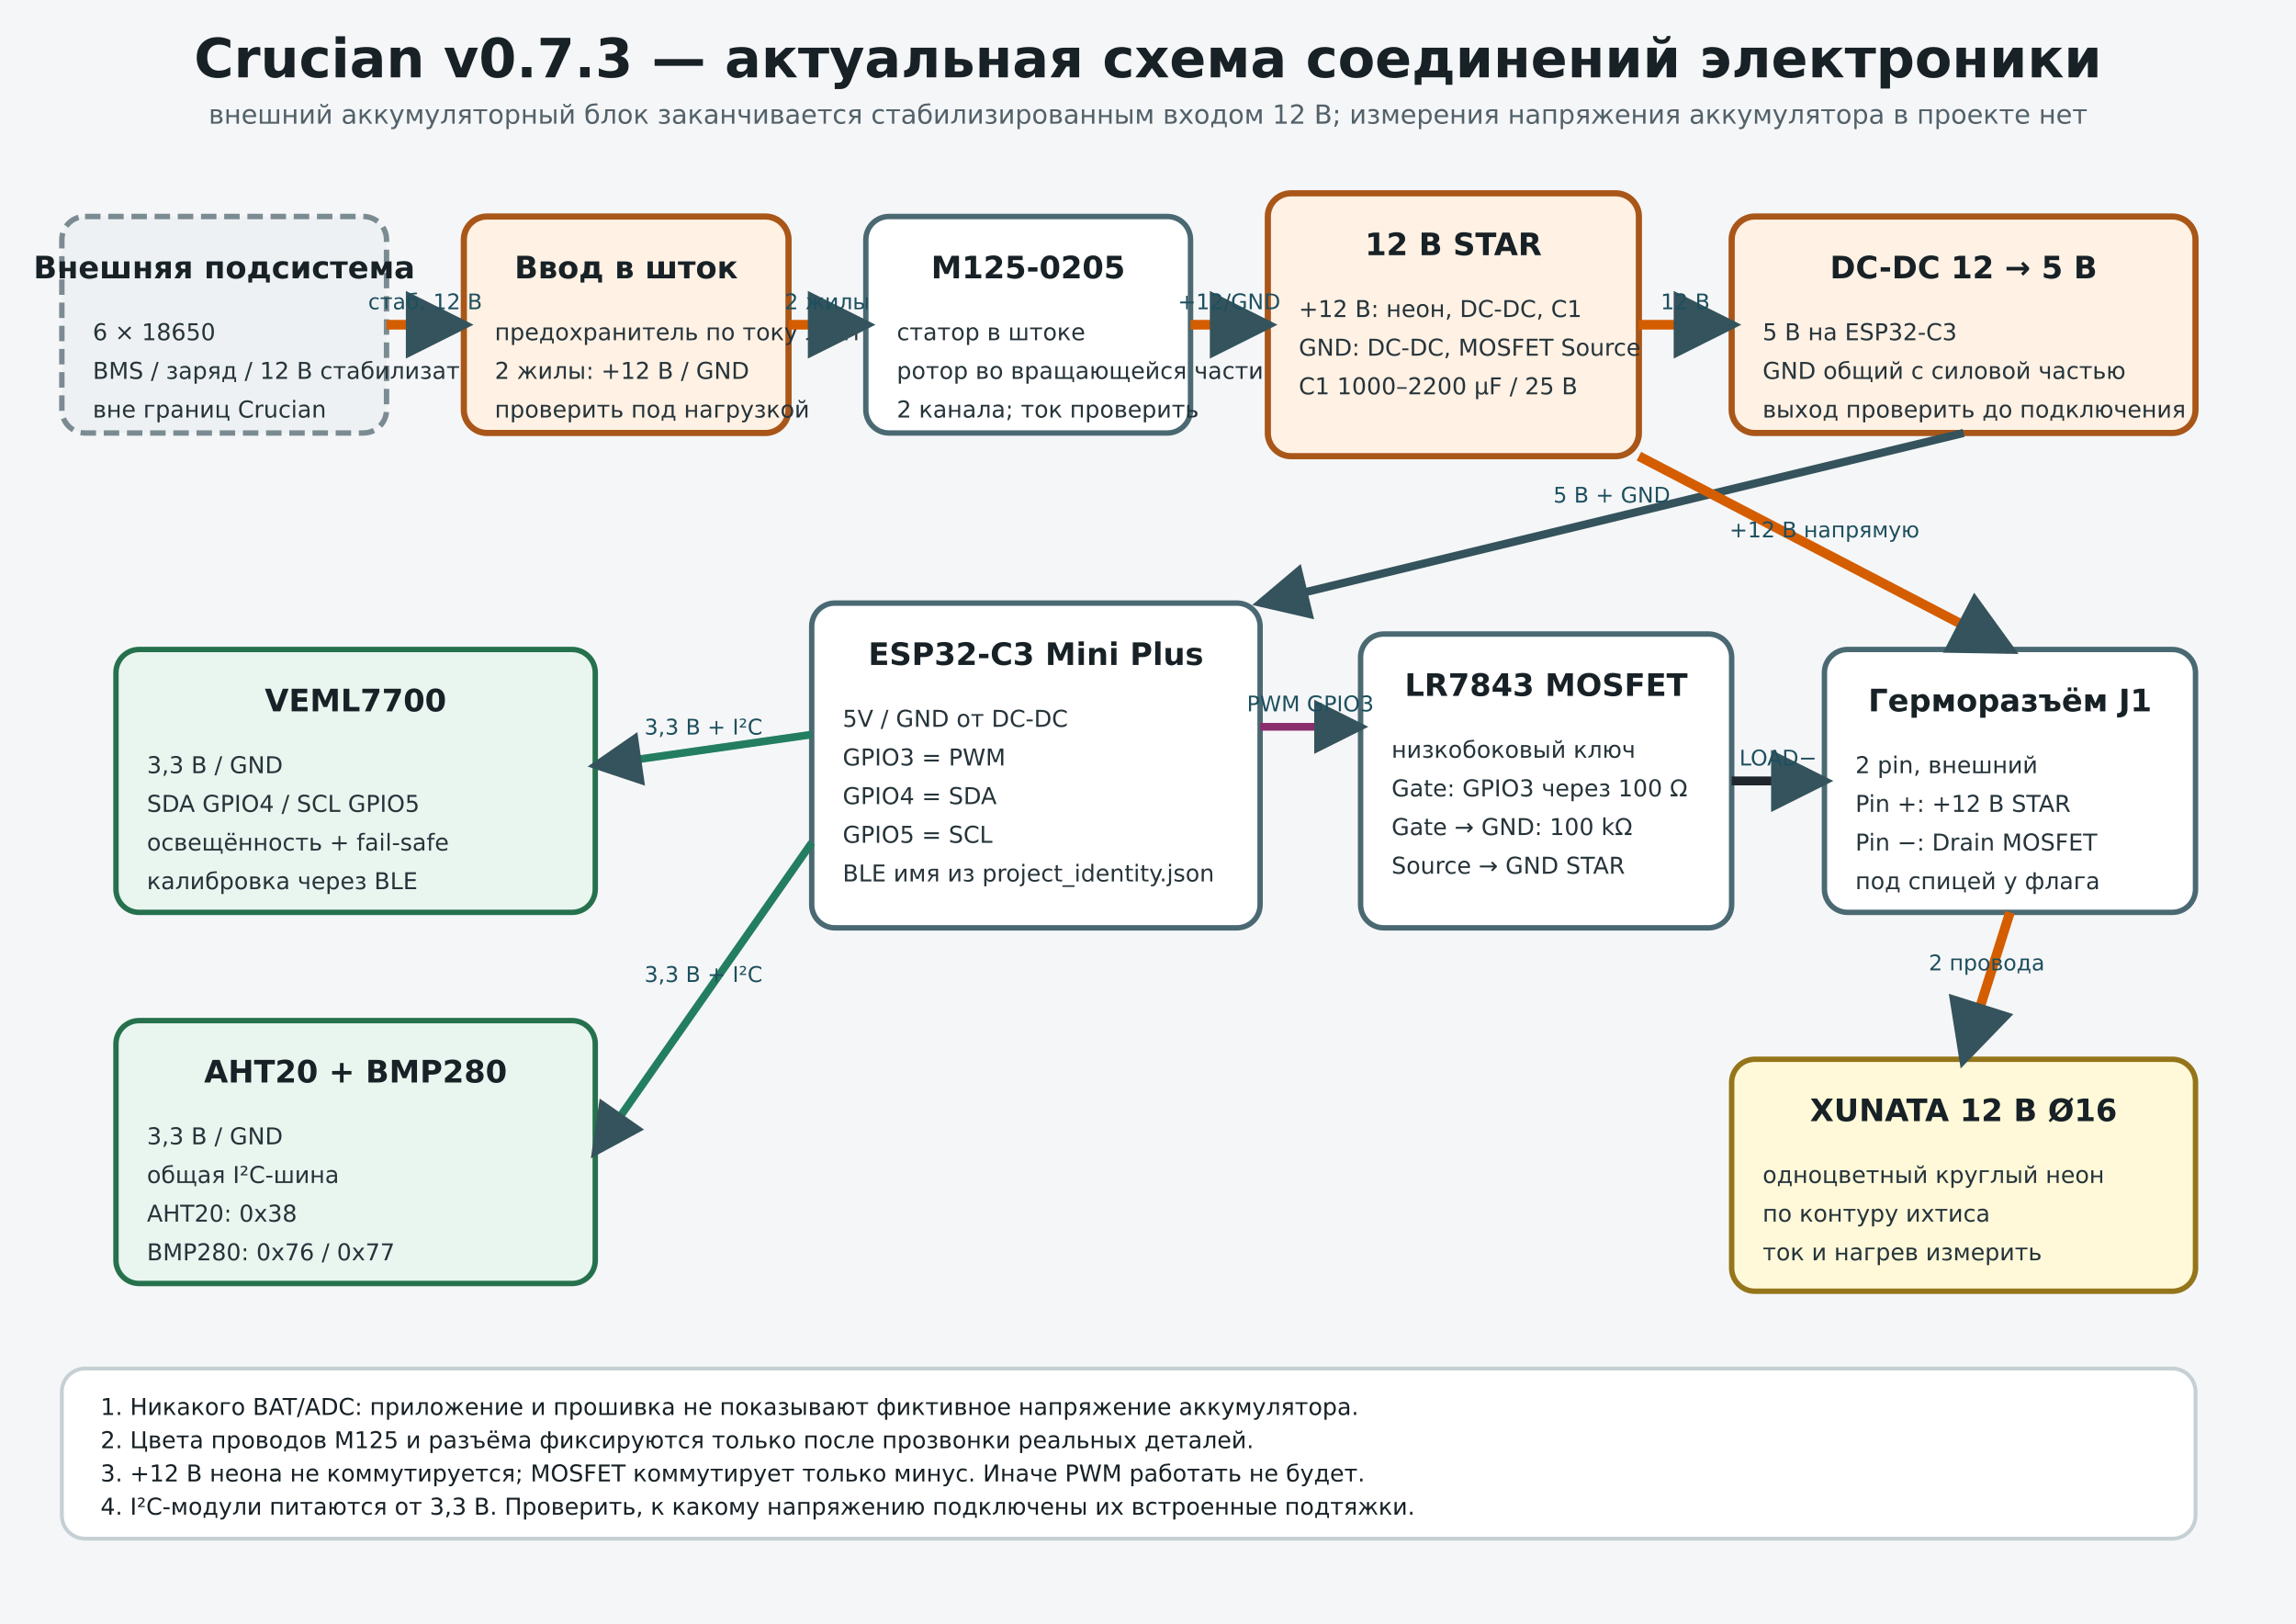
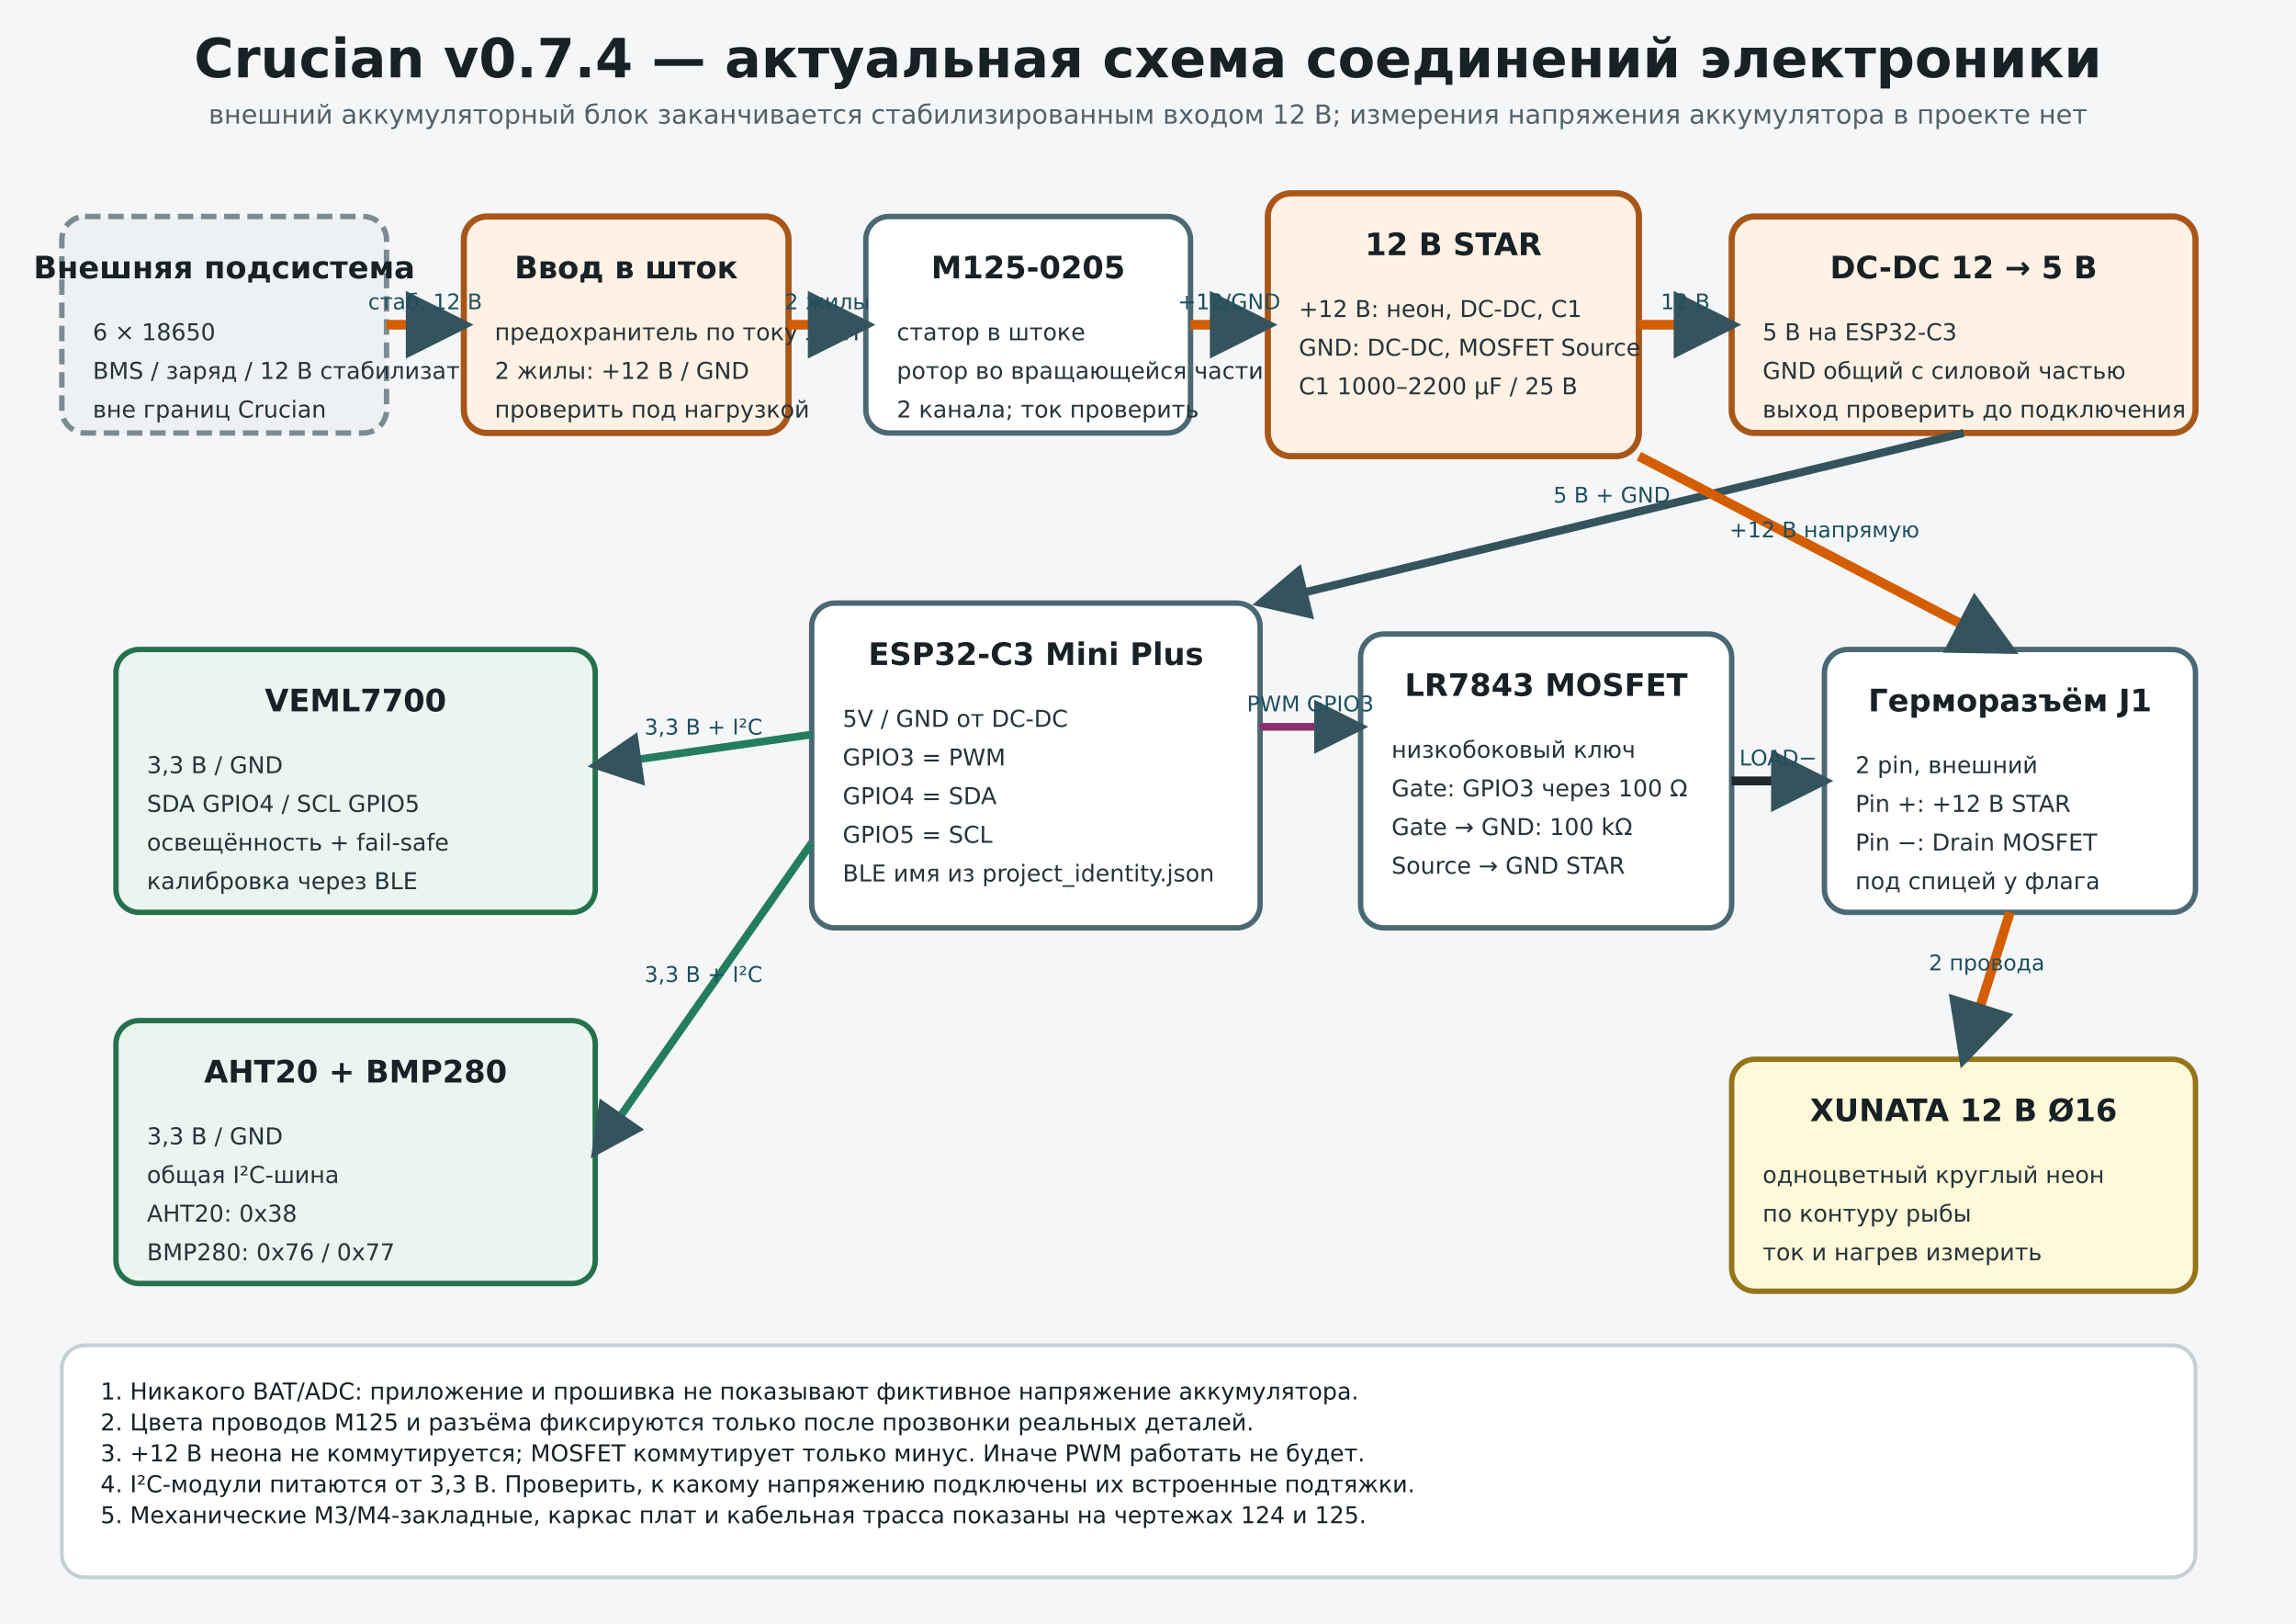
<svg xmlns="http://www.w3.org/2000/svg" width="297mm" height="210mm" viewBox="0 0 297 210">
  <defs>
    <marker id="arrow" markerWidth="7" markerHeight="7" refX="6" refY="3.5" orient="auto">
      <path d="M0,0 L7,3.5 L0,7 z" fill="#34535c" />
    </marker>
    <style>
 .title{font:700 7px 'DejaVu Sans',Arial,sans-serif;fill:#172126}.sub{font:3.4px 'DejaVu Sans',Arial,sans-serif;fill:#52616a}
 .module{fill:#fff;stroke:#4a6972;stroke-width:.7}.power{fill:#fff1e4;stroke:#a95619;stroke-width:.8}.sensor{fill:#e9f5ef;stroke:#26714d;stroke-width:.7}.load{fill:#fff9d9;stroke:#94751a;stroke-width:.7}.boundary{fill:#eef1f3;stroke:#7b8b92;stroke-width:.7;stroke-dasharray:2 1}
 .bh{font:700 4px 'DejaVu Sans',Arial,sans-serif;fill:#172126}.bt{font:3px 'DejaVu Sans',Arial,sans-serif;fill:#26343a}.lab{font:2.8px 'DejaVu Sans',Arial,sans-serif;fill:#1d4f5e}
 .wire{fill:none;stroke:#34535c;stroke-width:1.05}.wire12{fill:none;stroke:#d45d00;stroke-width:1.25}.gnd{fill:none;stroke:#20272c;stroke-width:1.15}.i2c{fill:none;stroke:#237d61;stroke-width:1.0}.pwm{fill:none;stroke:#8a2f6c;stroke-width:1.0}
 .note{font:3px 'DejaVu Sans',Arial,sans-serif;fill:#172126}.warn{font:700 3px 'DejaVu Sans',Arial,sans-serif;fill:#8b3f00}
 </style>
  </defs>
  <rect width="297" height="210" fill="#f5f6f7" />
-   <text x="148.5" y="10" text-anchor="middle" class="title">Crucian v0.7.3 — актуальная схема соединений электроники</text>
+   <text x="148.5" y="10" text-anchor="middle" class="title">Crucian v0.7.4 — актуальная схема соединений электроники</text>
  <text x="148.5" y="16" text-anchor="middle" class="sub">внешний аккумуляторный блок заканчивается стабилизированным входом 12 В; измерения напряжения аккумулятора в проекте нет</text>
  <rect x="8" y="28" width="42" height="28" rx="3" class="boundary" />
  <text x="29.0" y="36" text-anchor="middle" class="bh">Внешняя подсистема</text>
  <text x="12" y="44" class="bt">6 × 18650</text>
  <text x="12" y="49" class="bt">BMS / заряд / 12 В стабилизатор</text>
  <text x="12" y="54" class="bt">вне границ Crucian</text>
  <rect x="60" y="28" width="42" height="28" rx="3" class="power" />
  <text x="81.0" y="36" text-anchor="middle" class="bh">Ввод в шток</text>
  <text x="64" y="44" class="bt">предохранитель по току ленты</text>
  <text x="64" y="49" class="bt">2 жилы: +12 В / GND</text>
  <text x="64" y="54" class="bt">проверить под нагрузкой</text>
  <rect x="112" y="28" width="42" height="28" rx="3" class="module" />
  <text x="133.0" y="36" text-anchor="middle" class="bh">M125-0205</text>
  <text x="116" y="44" class="bt">статор в штоке</text>
  <text x="116" y="49" class="bt">ротор во вращающейся части</text>
  <text x="116" y="54" class="bt">2 канала; ток проверить</text>
  <rect x="164" y="25" width="48" height="34" rx="3" class="power" />
  <text x="188.0" y="33" text-anchor="middle" class="bh">12 В STAR</text>
  <text x="168" y="41" class="bt">+12 В: неон, DC-DC, C1</text>
  <text x="168" y="46" class="bt">GND: DC-DC, MOSFET Source</text>
  <text x="168" y="51" class="bt">C1 1000–2200 µF / 25 В</text>
  <rect x="224" y="28" width="60" height="28" rx="3" class="power" />
  <text x="254.0" y="36" text-anchor="middle" class="bh">DC-DC 12 → 5 В</text>
  <text x="228" y="44" class="bt">5 В на ESP32-C3</text>
  <text x="228" y="49" class="bt">GND общий с силовой частью</text>
  <text x="228" y="54" class="bt">выход проверить до подключения</text>
  <path d="M50 42 L60 42" class="wire12" marker-end="url(#arrow)" />
  <text x="55.0" y="40.0" text-anchor="middle" class="lab">стаб. 12 В</text>
  <path d="M102 42 L112 42" class="wire12" marker-end="url(#arrow)" />
  <text x="107.0" y="40.0" text-anchor="middle" class="lab">2 жилы</text>
  <path d="M154 42 L164 42" class="wire12" marker-end="url(#arrow)" />
  <text x="159.0" y="40.0" text-anchor="middle" class="lab">+12/GND</text>
  <path d="M212 42 L224 42" class="wire12" marker-end="url(#arrow)" />
  <text x="218.0" y="40.0" text-anchor="middle" class="lab">12 В</text>
  <rect x="105" y="78" width="58" height="42" rx="3" class="module" />
  <text x="134.0" y="86" text-anchor="middle" class="bh">ESP32-C3 Mini Plus</text>
  <text x="109" y="94" class="bt">5V / GND от DC-DC</text>
  <text x="109" y="99" class="bt">GPIO3 = PWM</text>
  <text x="109" y="104" class="bt">GPIO4 = SDA</text>
  <text x="109" y="109" class="bt">GPIO5 = SCL</text>
  <text x="109" y="114" class="bt">BLE имя из project_identity.json</text>
  <path d="M254 56 L163 78" class="wire" marker-end="url(#arrow)" />
  <text x="208.5" y="65.0" text-anchor="middle" class="lab">5 В + GND</text>
  <rect x="15" y="84" width="62" height="34" rx="3" class="sensor" />
  <text x="46.0" y="92" text-anchor="middle" class="bh">VEML7700</text>
  <text x="19" y="100" class="bt">3,3 В / GND</text>
  <text x="19" y="105" class="bt">SDA GPIO4 / SCL GPIO5</text>
  <text x="19" y="110" class="bt">освещённость + fail-safe</text>
  <text x="19" y="115" class="bt">калибровка через BLE</text>
  <rect x="15" y="132" width="62" height="34" rx="3" class="sensor" />
  <text x="46.0" y="140" text-anchor="middle" class="bh">AHT20 + BMP280</text>
  <text x="19" y="148" class="bt">3,3 В / GND</text>
  <text x="19" y="153" class="bt">общая I²C-шина</text>
  <text x="19" y="158" class="bt">AHT20: 0x38</text>
  <text x="19" y="163" class="bt">BMP280: 0x76 / 0x77</text>
  <path d="M105 95 L77 99" class="i2c" marker-end="url(#arrow)" />
  <text x="91.0" y="95.0" text-anchor="middle" class="lab">3,3 В + I²C</text>
  <path d="M105 109 L77 149" class="i2c" marker-end="url(#arrow)" />
  <text x="91.0" y="127.0" text-anchor="middle" class="lab">3,3 В + I²C</text>
  <rect x="176" y="82" width="48" height="38" rx="3" class="module" />
  <text x="200.0" y="90" text-anchor="middle" class="bh">LR7843 MOSFET</text>
  <text x="180" y="98" class="bt">низкобоковый ключ</text>
  <text x="180" y="103" class="bt">Gate: GPIO3 через 100 Ω</text>
  <text x="180" y="108" class="bt">Gate → GND: 100 kΩ</text>
  <text x="180" y="113" class="bt">Source → GND STAR</text>
  <path d="M163 94 L176 94" class="pwm" marker-end="url(#arrow)" />
  <text x="169.5" y="92.0" text-anchor="middle" class="lab">PWM GPIO3</text>
  <rect x="236" y="84" width="48" height="34" rx="3" class="module" />
  <text x="260.0" y="92" text-anchor="middle" class="bh">Герморазъём J1</text>
  <text x="240" y="100" class="bt">2 pin, внешний</text>
  <text x="240" y="105" class="bt">Pin +: +12 В STAR</text>
  <text x="240" y="110" class="bt">Pin −: Drain MOSFET</text>
  <text x="240" y="115" class="bt">под спицей у флага</text>
  <path d="M212 59 L260 84" class="wire12" marker-end="url(#arrow)" />
  <text x="236.0" y="69.5" text-anchor="middle" class="lab">+12 В напрямую</text>
  <path d="M224 101 L236 101" class="gnd" marker-end="url(#arrow)" />
  <text x="230.0" y="99.0" text-anchor="middle" class="lab">LOAD−</text>
  <rect x="224" y="137" width="60" height="30" rx="3" class="load" />
  <text x="254.0" y="145" text-anchor="middle" class="bh">XUNATA 12 В Ø16</text>
  <text x="228" y="153" class="bt">одноцветный круглый неон</text>
-   <text x="228" y="158" class="bt">по контуру ихтиса</text>
+   <text x="228" y="158" class="bt">по контуру рыбы</text>
  <text x="228" y="163" class="bt">ток и нагрев измерить</text>
  <path d="M260 118 L254 137" class="wire12" marker-end="url(#arrow)" />
  <text x="257.0" y="125.5" text-anchor="middle" class="lab">2 провода</text>
-   <rect x="8" y="177" width="276" height="22" rx="3" fill="#fff" stroke="#c6d0d4" stroke-width=".5" />
-   <text x="13" y="183.0" class="note">1. Никакого BAT/ADC: приложение и прошивка не показывают фиктивное напряжение аккумулятора.</text>
-   <text x="13" y="187.3" class="note">2. Цвета проводов M125 и разъёма фиксируются только после прозвонки реальных деталей.</text>
-   <text x="13" y="191.6" class="note">3. +12 В неона не коммутируется; MOSFET коммутирует только минус. Иначе PWM работать не будет.</text>
-   <text x="13" y="195.9" class="note">4. I²C-модули питаются от 3,3 В. Проверить, к какому напряжению подключены их встроенные подтяжки.</text>
+   <rect x="8" y="174" width="276" height="30" rx="3" fill="#fff" stroke="#c6d0d4" stroke-width=".5" />
+   <text x="13" y="181.0" class="note">1. Никакого BAT/ADC: приложение и прошивка не показывают фиктивное напряжение аккумулятора.</text>
+   <text x="13" y="185.0" class="note">2. Цвета проводов M125 и разъёма фиксируются только после прозвонки реальных деталей.</text>
+   <text x="13" y="189.0" class="note">3. +12 В неона не коммутируется; MOSFET коммутирует только минус. Иначе PWM работать не будет.</text>
+   <text x="13" y="193.0" class="note">4. I²C-модули питаются от 3,3 В. Проверить, к какому напряжению подключены их встроенные подтяжки.</text>
+   <text x="13" y="197.0" class="note">5. Механические M3/M4-закладные, каркас плат и кабельная трасса показаны на чертежах 124 и 125.</text>
</svg>
